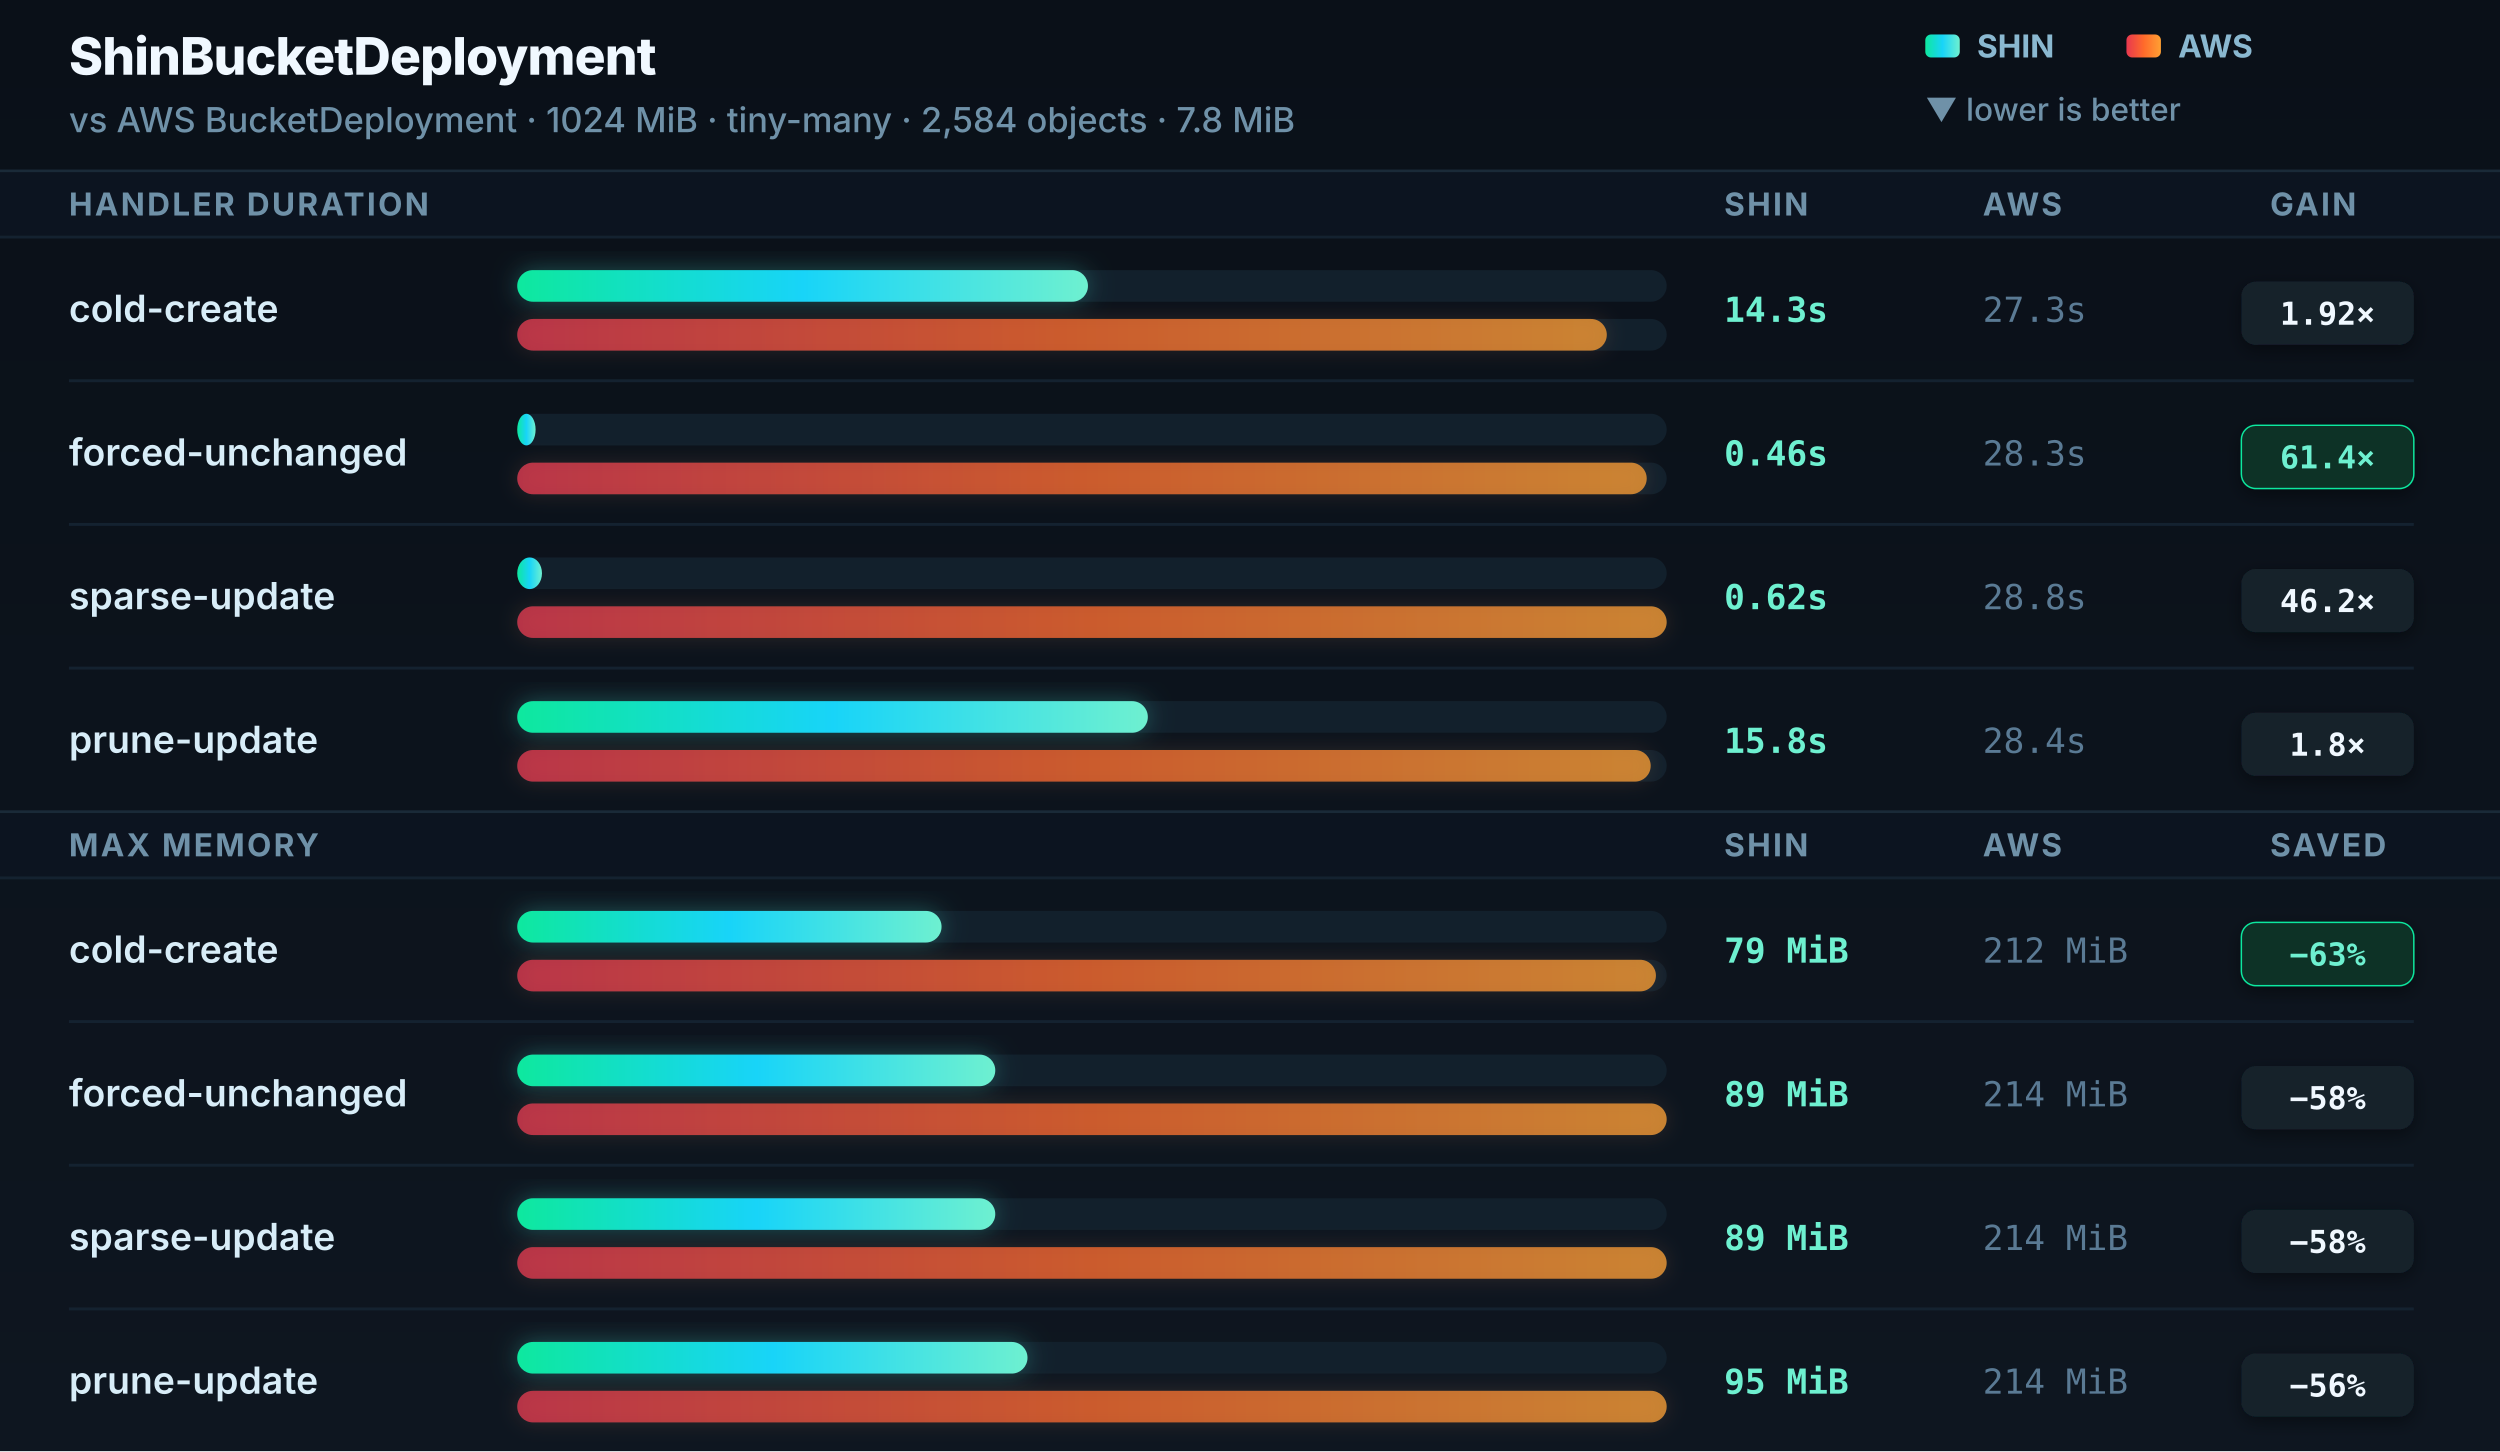
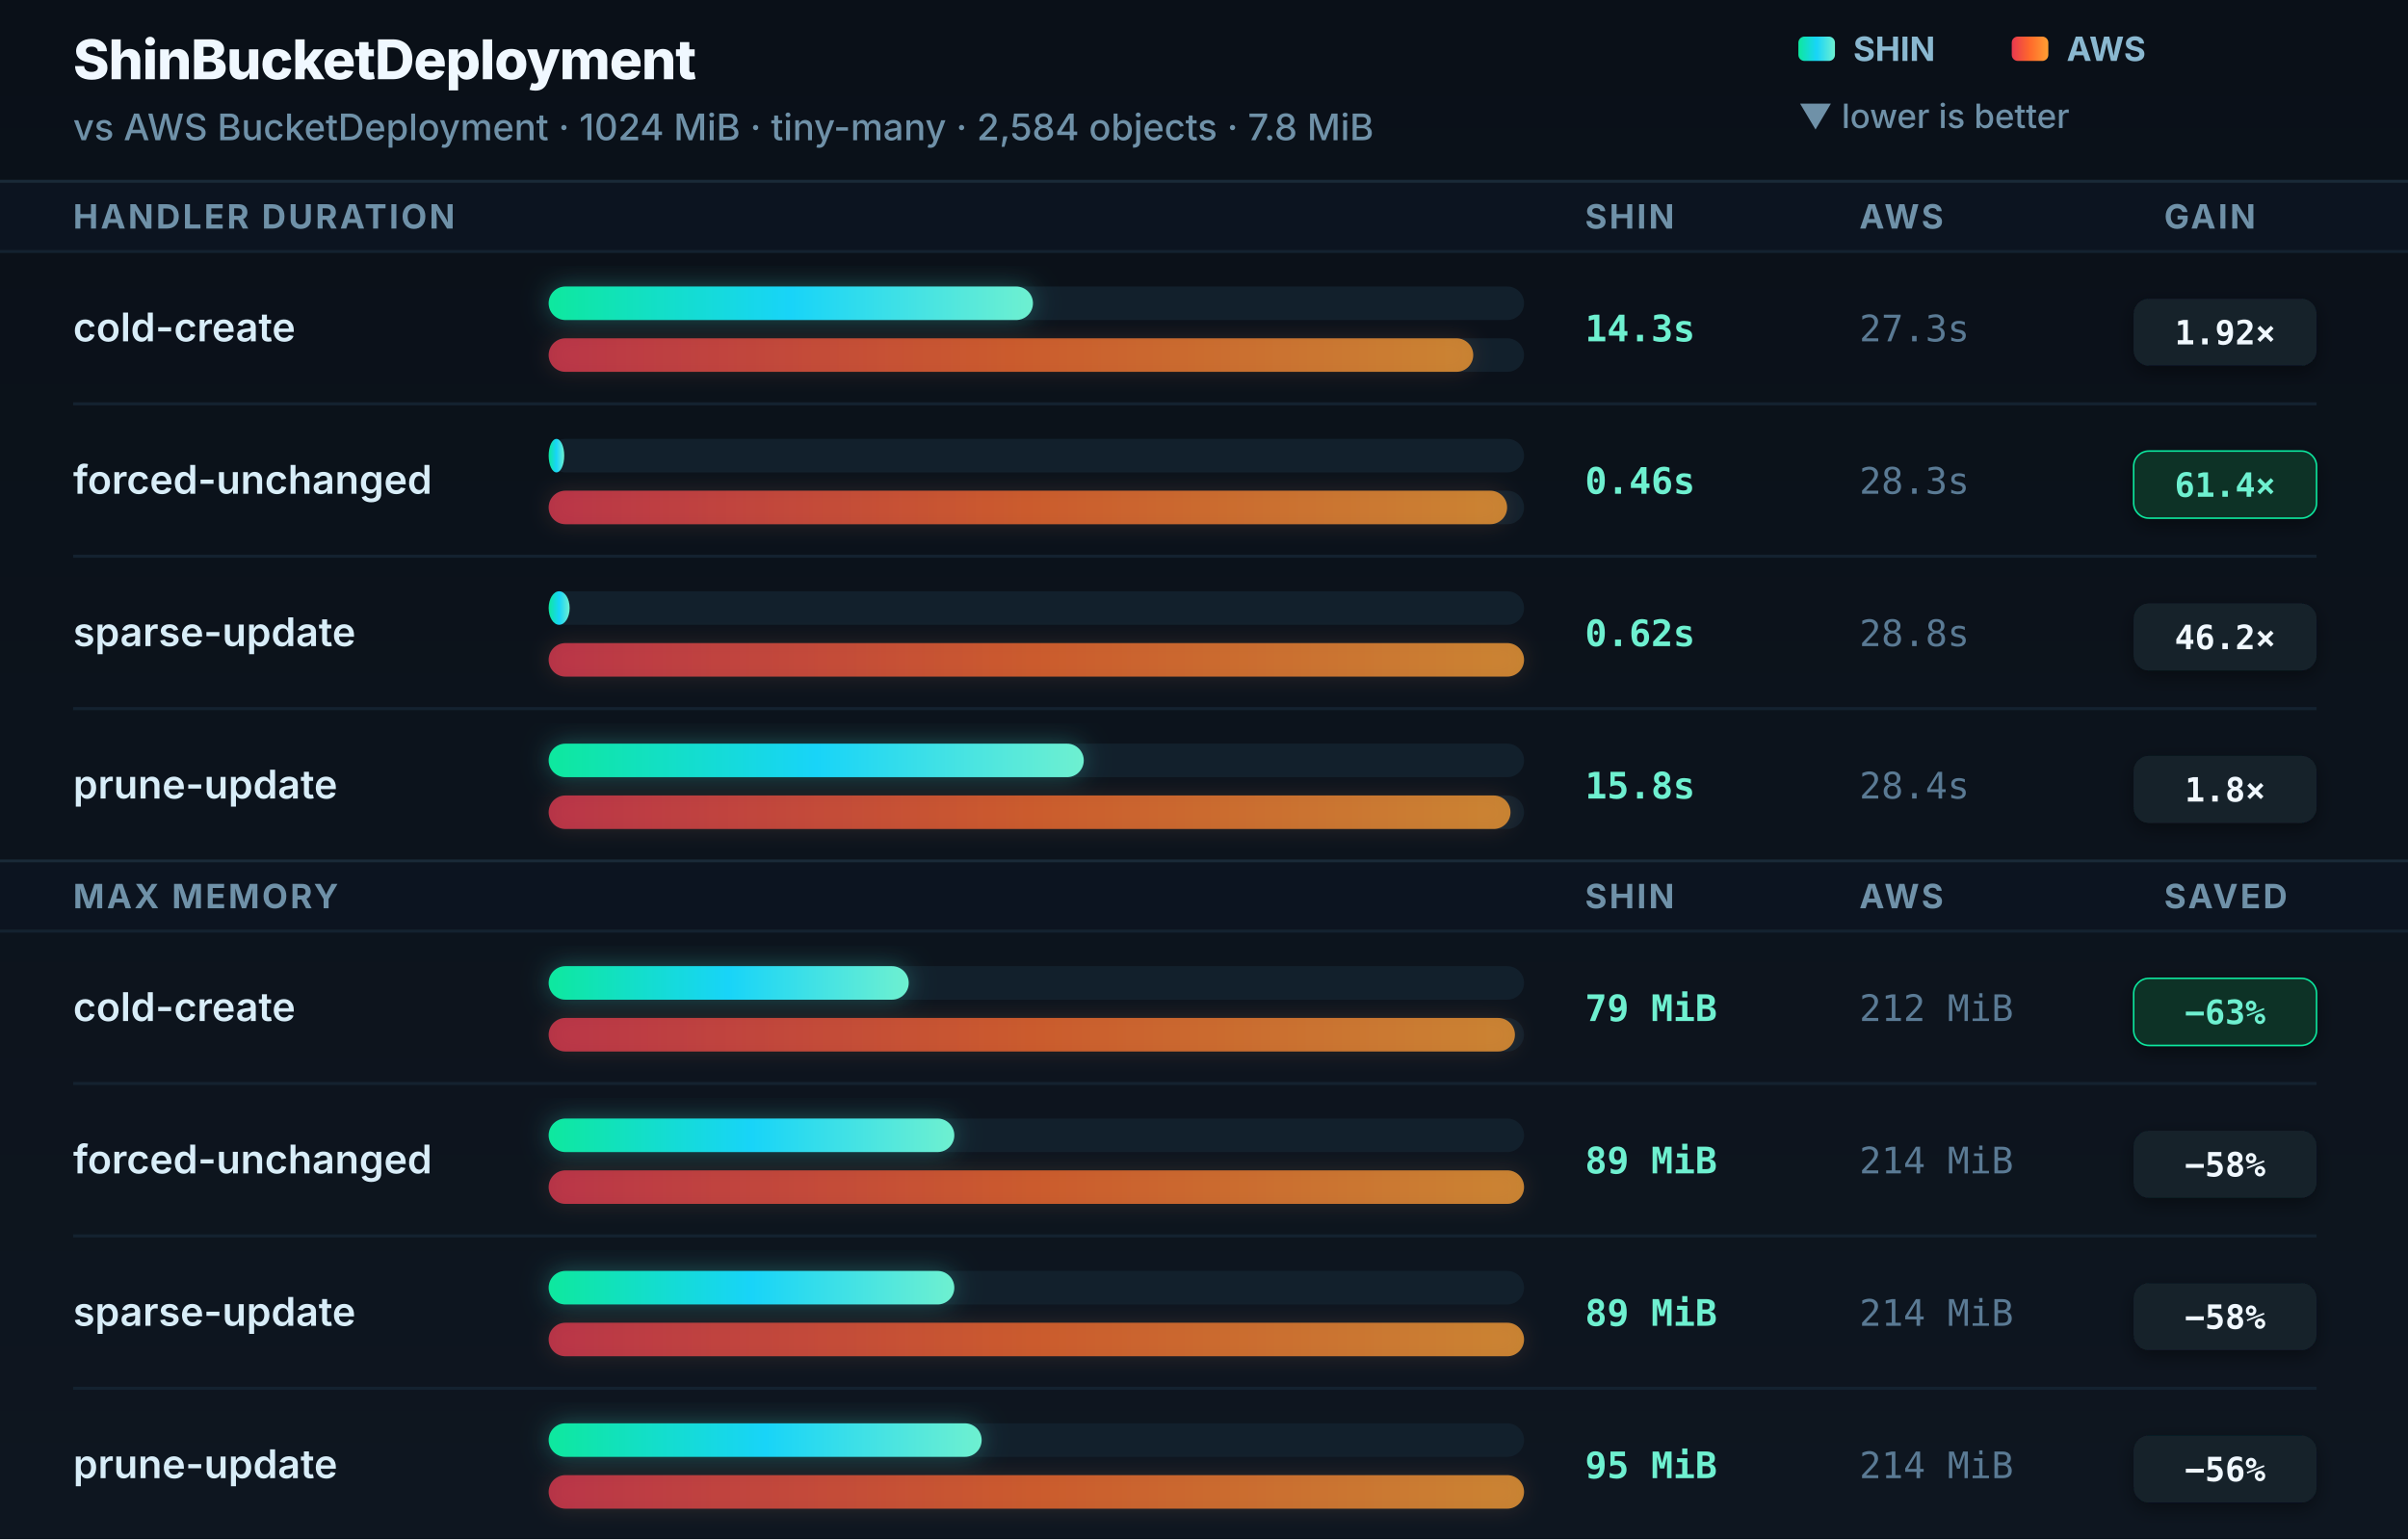
- <svg xmlns="http://www.w3.org/2000/svg" width="870" height="505" viewBox="0 0 870 505" role="img" aria-labelledby="title desc">
+ <svg xmlns="http://www.w3.org/2000/svg" width="790" height="505" viewBox="0 0 790 505" role="img" aria-labelledby="title desc">
  <defs>
    <linearGradient id="shin" x1="0" y1="0" x2="1" y2="0">
      <stop offset="0" stop-color="#0ee89e" />
      <stop offset="0.5" stop-color="#18d4f8" />
      <stop offset="1" stop-color="#6ef0d0" />
    </linearGradient>
    <linearGradient id="aws" x1="0" y1="0" x2="1" y2="0">
      <stop offset="0" stop-color="#e8384f" />
      <stop offset="0.5" stop-color="#ff6a2b" />
      <stop offset="1" stop-color="#ffa033" />
    </linearGradient>
    <linearGradient id="bgGrad" x1="0" y1="0" x2="0" y2="1">
      <stop offset="0" stop-color="#0a1018" />
      <stop offset="1" stop-color="#0e1620" />
    </linearGradient>
    <filter id="gS" x="-8%" y="-60%" width="116%" height="220%">
      <feGaussianBlur in="SourceGraphic" stdDeviation="4" />
      <feColorMatrix type="matrix" values="0 0 0 0 0.06 0 0 0 0 0.85 0 0 0 0 0.7 0 0 0 0.6 0" />
    </filter>
    <filter id="gA" x="-8%" y="-60%" width="116%" height="220%">
      <feGaussianBlur in="SourceGraphic" stdDeviation="3.5" />
      <feColorMatrix type="matrix" values="0 0 0 0 0.95 0 0 0 0 0.35 0 0 0 0 0.15 0 0 0 0.4 0" />
    </filter>
    <filter id="badgeShadow" x="-20%" y="-30%" width="140%" height="160%">
      <feDropShadow dx="0" dy="2" stdDeviation="3" flood-color="#000" flood-opacity="0.4" />
    </filter>
  </defs>
-   <rect width="870" height="505" fill="url(#bgGrad)" />
+   <rect width="790" height="505" fill="url(#bgGrad)" />
  <text x="24" y="26" font-family="Inter, -apple-system, sans-serif" font-size="18" font-weight="800" fill="#f0f8ff" letter-spacing="-0.3">ShinBucketDeployment</text>
  <text x="24" y="46" font-family="Inter, -apple-system, sans-serif" font-size="12" font-weight="500" fill="#6f91a8">vs AWS BucketDeployment · 1024 MiB · tiny-many · 2,584 objects · 7.8 MiB</text>
-   <rect x="670" y="12" width="12" height="8" rx="2" fill="url(#shin)" />
-   <text x="688" y="20" font-family="Inter, -apple-system, sans-serif" font-size="11" font-weight="700" fill="#8ab8d0">SHIN</text>
-   <rect x="740" y="12" width="12" height="8" rx="2" fill="url(#aws)" />
-   <text x="758" y="20" font-family="Inter, -apple-system, sans-serif" font-size="11" font-weight="700" fill="#8ab8d0">AWS</text>
-   <text x="670" y="42" font-family="Inter, -apple-system, sans-serif" font-size="11" font-weight="500" fill="#6f91a8">▼ lower is better</text>
-   <rect x="0" y="59" width="870" height="1" fill="#1a2a38" />
-   <rect y="60" width="870" height="22" fill="#0c1420" />
+   <rect x="590" y="12" width="12" height="8" rx="2" fill="url(#shin)" />
+   <text x="608" y="20" font-family="Inter, -apple-system, sans-serif" font-size="11" font-weight="700" fill="#8ab8d0">SHIN</text>
+   <rect x="660" y="12" width="12" height="8" rx="2" fill="url(#aws)" />
+   <text x="678" y="20" font-family="Inter, -apple-system, sans-serif" font-size="11" font-weight="700" fill="#8ab8d0">AWS</text>
+   <text x="590" y="42" font-family="Inter, -apple-system, sans-serif" font-size="11" font-weight="500" fill="#6f91a8">▼ lower is better</text>
+   <rect x="0" y="59" width="790" height="1" fill="#1a2a38" />
+   <rect y="60" width="790" height="22" fill="#0c1420" />
  <text x="24" y="75" font-family="Inter, -apple-system, sans-serif" font-size="11" font-weight="700" fill="#6f91a8" letter-spacing="0.8">HANDLER DURATION</text>
-   <text x="600" y="75" font-family="Inter, -apple-system, sans-serif" font-size="11" font-weight="700" fill="#6f91a8" letter-spacing="0.8">SHIN</text>
-   <text x="690" y="75" font-family="Inter, -apple-system, sans-serif" font-size="11" font-weight="700" fill="#6f91a8" letter-spacing="0.8">AWS</text>
-   <text x="790" y="75" font-family="Inter, -apple-system, sans-serif" font-size="11" font-weight="700" fill="#6f91a8" letter-spacing="0.8">GAIN</text>
-   <rect x="0" y="82" width="870" height="1" fill="#142230" />
+   <text x="520" y="75" font-family="Inter, -apple-system, sans-serif" font-size="11" font-weight="700" fill="#6f91a8" letter-spacing="0.8">SHIN</text>
+   <text x="610" y="75" font-family="Inter, -apple-system, sans-serif" font-size="11" font-weight="700" fill="#6f91a8" letter-spacing="0.8">AWS</text>
+   <text x="710" y="75" font-family="Inter, -apple-system, sans-serif" font-size="11" font-weight="700" fill="#6f91a8" letter-spacing="0.8">GAIN</text>
+   <rect x="0" y="82" width="790" height="1" fill="#142230" />
  <text x="24" y="112" font-family="Inter, -apple-system, sans-serif" font-size="13" font-weight="600" fill="#d8edf8">cold-create</text>
-   <rect x="180" y="94" width="400" height="11" rx="5.5" fill="#12202c" />
-   <rect x="180" y="94" width="198.611" height="11" rx="5.5" fill="url(#shin)" filter="url(#gS)" opacity="0.5" />
-   <rect x="180" y="94" width="198.611" height="11" rx="5.5" fill="url(#shin)" />
-   <rect x="180" y="111" width="400" height="11" rx="5.5" fill="#12202c" />
-   <rect x="180" y="111" width="379.167" height="11" rx="5.5" fill="url(#aws)" filter="url(#gA)" opacity="0.35" />
-   <rect x="180" y="111" width="379.167" height="11" rx="5.5" fill="url(#aws)" opacity="0.75" />
-   <text x="600" y="112" font-family="JetBrains Mono, monospace" font-size="12" font-weight="700" fill="#6ef0d0">14.3s</text>
-   <text x="690" y="112" font-family="JetBrains Mono, monospace" font-size="12" font-weight="400" fill="#5a7a94">27.3s</text>
-   <rect x="780" y="98" width="60" height="22" rx="5" fill="#12202c" filter="url(#badgeShadow)" />
-   <text x="810" y="113" text-anchor="middle" font-family="JetBrains Mono, monospace" font-size="11" font-weight="800" fill="#f0f8ff">1.92×</text>
-   <rect x="24" y="132" width="816" height="1" fill="#142230" />
+   <rect x="180" y="94" width="320" height="11" rx="5.5" fill="#12202c" />
+   <rect x="180" y="94" width="158.889" height="11" rx="5.5" fill="url(#shin)" filter="url(#gS)" opacity="0.5" />
+   <rect x="180" y="94" width="158.889" height="11" rx="5.5" fill="url(#shin)" />
+   <rect x="180" y="111" width="320" height="11" rx="5.5" fill="#12202c" />
+   <rect x="180" y="111" width="303.333" height="11" rx="5.5" fill="url(#aws)" filter="url(#gA)" opacity="0.35" />
+   <rect x="180" y="111" width="303.333" height="11" rx="5.5" fill="url(#aws)" opacity="0.75" />
+   <text x="520" y="112" font-family="JetBrains Mono, monospace" font-size="12" font-weight="700" fill="#6ef0d0">14.3s</text>
+   <text x="610" y="112" font-family="JetBrains Mono, monospace" font-size="12" font-weight="400" fill="#5a7a94">27.3s</text>
+   <rect x="700" y="98" width="60" height="22" rx="5" fill="#12202c" filter="url(#badgeShadow)" />
+   <text x="730" y="113" text-anchor="middle" font-family="JetBrains Mono, monospace" font-size="11" font-weight="800" fill="#f0f8ff">1.92×</text>
+   <rect x="24" y="132" width="736" height="1" fill="#142230" />
  <text x="24" y="162" font-family="Inter, -apple-system, sans-serif" font-size="13" font-weight="600" fill="#d8edf8">forced-unchanged</text>
-   <rect x="180" y="144" width="400" height="11" rx="5.5" fill="#12202c" />
-   <rect x="180" y="144" width="6.389" height="11" rx="5.5" fill="url(#shin)" />
-   <rect x="180" y="161" width="400" height="11" rx="5.5" fill="#12202c" />
-   <rect x="180" y="161" width="393.056" height="11" rx="5.5" fill="url(#aws)" filter="url(#gA)" opacity="0.35" />
-   <rect x="180" y="161" width="393.056" height="11" rx="5.5" fill="url(#aws)" opacity="0.75" />
-   <text x="600" y="162" font-family="JetBrains Mono, monospace" font-size="12" font-weight="700" fill="#6ef0d0">0.46s</text>
-   <text x="690" y="162" font-family="JetBrains Mono, monospace" font-size="12" font-weight="400" fill="#5a7a94">28.3s</text>
-   <rect x="780" y="148" width="60" height="22" rx="5" fill="#0a3028" stroke="#0ee89e" stroke-width="0.5" filter="url(#badgeShadow)" />
-   <text x="810" y="163" text-anchor="middle" font-family="JetBrains Mono, monospace" font-size="11" font-weight="800" fill="#6ef0d0">61.4×</text>
-   <rect x="24" y="182" width="816" height="1" fill="#142230" />
+   <rect x="180" y="144" width="320" height="11" rx="5.5" fill="#12202c" />
+   <rect x="180" y="144" width="5.111" height="11" rx="5.5" fill="url(#shin)" />
+   <rect x="180" y="161" width="320" height="11" rx="5.5" fill="#12202c" />
+   <rect x="180" y="161" width="314.444" height="11" rx="5.5" fill="url(#aws)" filter="url(#gA)" opacity="0.35" />
+   <rect x="180" y="161" width="314.444" height="11" rx="5.5" fill="url(#aws)" opacity="0.75" />
+   <text x="520" y="162" font-family="JetBrains Mono, monospace" font-size="12" font-weight="700" fill="#6ef0d0">0.46s</text>
+   <text x="610" y="162" font-family="JetBrains Mono, monospace" font-size="12" font-weight="400" fill="#5a7a94">28.3s</text>
+   <rect x="700" y="148" width="60" height="22" rx="5" fill="#0a3028" stroke="#0ee89e" stroke-width="0.5" filter="url(#badgeShadow)" />
+   <text x="730" y="163" text-anchor="middle" font-family="JetBrains Mono, monospace" font-size="11" font-weight="800" fill="#6ef0d0">61.4×</text>
+   <rect x="24" y="182" width="736" height="1" fill="#142230" />
  <text x="24" y="212" font-family="Inter, -apple-system, sans-serif" font-size="13" font-weight="600" fill="#d8edf8">sparse-update</text>
-   <rect x="180" y="194" width="400" height="11" rx="5.5" fill="#12202c" />
-   <rect x="180" y="194" width="8.611" height="11" rx="5.5" fill="url(#shin)" />
-   <rect x="180" y="211" width="400" height="11" rx="5.5" fill="#12202c" />
-   <rect x="180" y="211" width="400" height="11" rx="5.5" fill="url(#aws)" filter="url(#gA)" opacity="0.35" />
-   <rect x="180" y="211" width="400" height="11" rx="5.5" fill="url(#aws)" opacity="0.75" />
-   <text x="600" y="212" font-family="JetBrains Mono, monospace" font-size="12" font-weight="700" fill="#6ef0d0">0.62s</text>
-   <text x="690" y="212" font-family="JetBrains Mono, monospace" font-size="12" font-weight="400" fill="#5a7a94">28.8s</text>
-   <rect x="780" y="198" width="60" height="22" rx="5" fill="#12202c" filter="url(#badgeShadow)" />
-   <text x="810" y="213" text-anchor="middle" font-family="JetBrains Mono, monospace" font-size="11" font-weight="800" fill="#f0f8ff">46.2×</text>
-   <rect x="24" y="232" width="816" height="1" fill="#142230" />
+   <rect x="180" y="194" width="320" height="11" rx="5.5" fill="#12202c" />
+   <rect x="180" y="194" width="6.889" height="11" rx="5.5" fill="url(#shin)" />
+   <rect x="180" y="211" width="320" height="11" rx="5.5" fill="#12202c" />
+   <rect x="180" y="211" width="320" height="11" rx="5.5" fill="url(#aws)" filter="url(#gA)" opacity="0.35" />
+   <rect x="180" y="211" width="320" height="11" rx="5.5" fill="url(#aws)" opacity="0.75" />
+   <text x="520" y="212" font-family="JetBrains Mono, monospace" font-size="12" font-weight="700" fill="#6ef0d0">0.62s</text>
+   <text x="610" y="212" font-family="JetBrains Mono, monospace" font-size="12" font-weight="400" fill="#5a7a94">28.8s</text>
+   <rect x="700" y="198" width="60" height="22" rx="5" fill="#12202c" filter="url(#badgeShadow)" />
+   <text x="730" y="213" text-anchor="middle" font-family="JetBrains Mono, monospace" font-size="11" font-weight="800" fill="#f0f8ff">46.2×</text>
+   <rect x="24" y="232" width="736" height="1" fill="#142230" />
  <text x="24" y="262" font-family="Inter, -apple-system, sans-serif" font-size="13" font-weight="600" fill="#d8edf8">prune-update</text>
-   <rect x="180" y="244" width="400" height="11" rx="5.5" fill="#12202c" />
-   <rect x="180" y="244" width="219.444" height="11" rx="5.5" fill="url(#shin)" filter="url(#gS)" opacity="0.5" />
-   <rect x="180" y="244" width="219.444" height="11" rx="5.5" fill="url(#shin)" />
-   <rect x="180" y="261" width="400" height="11" rx="5.5" fill="#12202c" />
-   <rect x="180" y="261" width="394.444" height="11" rx="5.5" fill="url(#aws)" filter="url(#gA)" opacity="0.35" />
-   <rect x="180" y="261" width="394.444" height="11" rx="5.5" fill="url(#aws)" opacity="0.75" />
-   <text x="600" y="262" font-family="JetBrains Mono, monospace" font-size="12" font-weight="700" fill="#6ef0d0">15.8s</text>
-   <text x="690" y="262" font-family="JetBrains Mono, monospace" font-size="12" font-weight="400" fill="#5a7a94">28.4s</text>
-   <rect x="780" y="248" width="60" height="22" rx="5" fill="#12202c" filter="url(#badgeShadow)" />
-   <text x="810" y="263" text-anchor="middle" font-family="JetBrains Mono, monospace" font-size="11" font-weight="800" fill="#f0f8ff">1.8×</text>
-   <rect x="0" y="282" width="870" height="1" fill="#1a2a38" />
-   <rect y="283" width="870" height="22" fill="#0c1420" />
+   <rect x="180" y="244" width="320" height="11" rx="5.5" fill="#12202c" />
+   <rect x="180" y="244" width="175.556" height="11" rx="5.5" fill="url(#shin)" filter="url(#gS)" opacity="0.5" />
+   <rect x="180" y="244" width="175.556" height="11" rx="5.5" fill="url(#shin)" />
+   <rect x="180" y="261" width="320" height="11" rx="5.5" fill="#12202c" />
+   <rect x="180" y="261" width="315.556" height="11" rx="5.5" fill="url(#aws)" filter="url(#gA)" opacity="0.35" />
+   <rect x="180" y="261" width="315.556" height="11" rx="5.5" fill="url(#aws)" opacity="0.75" />
+   <text x="520" y="262" font-family="JetBrains Mono, monospace" font-size="12" font-weight="700" fill="#6ef0d0">15.8s</text>
+   <text x="610" y="262" font-family="JetBrains Mono, monospace" font-size="12" font-weight="400" fill="#5a7a94">28.4s</text>
+   <rect x="700" y="248" width="60" height="22" rx="5" fill="#12202c" filter="url(#badgeShadow)" />
+   <text x="730" y="263" text-anchor="middle" font-family="JetBrains Mono, monospace" font-size="11" font-weight="800" fill="#f0f8ff">1.8×</text>
+   <rect x="0" y="282" width="790" height="1" fill="#1a2a38" />
+   <rect y="283" width="790" height="22" fill="#0c1420" />
  <text x="24" y="298" font-family="Inter, -apple-system, sans-serif" font-size="11" font-weight="700" fill="#6f91a8" letter-spacing="0.8">MAX MEMORY</text>
-   <text x="600" y="298" font-family="Inter, -apple-system, sans-serif" font-size="11" font-weight="700" fill="#6f91a8" letter-spacing="0.8">SHIN</text>
-   <text x="690" y="298" font-family="Inter, -apple-system, sans-serif" font-size="11" font-weight="700" fill="#6f91a8" letter-spacing="0.8">AWS</text>
-   <text x="790" y="298" font-family="Inter, -apple-system, sans-serif" font-size="11" font-weight="700" fill="#6f91a8" letter-spacing="0.8">SAVED</text>
-   <rect x="0" y="305" width="870" height="1" fill="#142230" />
+   <text x="520" y="298" font-family="Inter, -apple-system, sans-serif" font-size="11" font-weight="700" fill="#6f91a8" letter-spacing="0.8">SHIN</text>
+   <text x="610" y="298" font-family="Inter, -apple-system, sans-serif" font-size="11" font-weight="700" fill="#6f91a8" letter-spacing="0.8">AWS</text>
+   <text x="710" y="298" font-family="Inter, -apple-system, sans-serif" font-size="11" font-weight="700" fill="#6f91a8" letter-spacing="0.8">SAVED</text>
+   <rect x="0" y="305" width="790" height="1" fill="#142230" />
  <text x="24" y="335" font-family="Inter, -apple-system, sans-serif" font-size="13" font-weight="600" fill="#d8edf8">cold-create</text>
-   <rect x="180" y="317" width="400" height="11" rx="5.5" fill="#12202c" />
-   <rect x="180" y="317" width="147.664" height="11" rx="5.5" fill="url(#shin)" filter="url(#gS)" opacity="0.5" />
-   <rect x="180" y="317" width="147.664" height="11" rx="5.5" fill="url(#shin)" />
-   <rect x="180" y="334" width="400" height="11" rx="5.5" fill="#12202c" />
-   <rect x="180" y="334" width="396.262" height="11" rx="5.5" fill="url(#aws)" filter="url(#gA)" opacity="0.35" />
-   <rect x="180" y="334" width="396.262" height="11" rx="5.5" fill="url(#aws)" opacity="0.75" />
-   <text x="600" y="335" font-family="JetBrains Mono, monospace" font-size="12" font-weight="700" fill="#6ef0d0">79 MiB</text>
-   <text x="690" y="335" font-family="JetBrains Mono, monospace" font-size="12" font-weight="400" fill="#5a7a94">212 MiB</text>
-   <rect x="780" y="321" width="60" height="22" rx="5" fill="#0a3028" stroke="#0ee89e" stroke-width="0.5" filter="url(#badgeShadow)" />
-   <text x="810" y="336" text-anchor="middle" font-family="JetBrains Mono, monospace" font-size="11" font-weight="800" fill="#6ef0d0">−63%</text>
-   <rect x="24" y="355" width="816" height="1" fill="#142230" />
+   <rect x="180" y="317" width="320" height="11" rx="5.5" fill="#12202c" />
+   <rect x="180" y="317" width="118.131" height="11" rx="5.5" fill="url(#shin)" filter="url(#gS)" opacity="0.5" />
+   <rect x="180" y="317" width="118.131" height="11" rx="5.5" fill="url(#shin)" />
+   <rect x="180" y="334" width="320" height="11" rx="5.5" fill="#12202c" />
+   <rect x="180" y="334" width="317.009" height="11" rx="5.5" fill="url(#aws)" filter="url(#gA)" opacity="0.35" />
+   <rect x="180" y="334" width="317.009" height="11" rx="5.5" fill="url(#aws)" opacity="0.75" />
+   <text x="520" y="335" font-family="JetBrains Mono, monospace" font-size="12" font-weight="700" fill="#6ef0d0">79 MiB</text>
+   <text x="610" y="335" font-family="JetBrains Mono, monospace" font-size="12" font-weight="400" fill="#5a7a94">212 MiB</text>
+   <rect x="700" y="321" width="60" height="22" rx="5" fill="#0a3028" stroke="#0ee89e" stroke-width="0.5" filter="url(#badgeShadow)" />
+   <text x="730" y="336" text-anchor="middle" font-family="JetBrains Mono, monospace" font-size="11" font-weight="800" fill="#6ef0d0">−63%</text>
+   <rect x="24" y="355" width="736" height="1" fill="#142230" />
  <text x="24" y="385" font-family="Inter, -apple-system, sans-serif" font-size="13" font-weight="600" fill="#d8edf8">forced-unchanged</text>
-   <rect x="180" y="367" width="400" height="11" rx="5.5" fill="#12202c" />
-   <rect x="180" y="367" width="166.355" height="11" rx="5.5" fill="url(#shin)" filter="url(#gS)" opacity="0.5" />
-   <rect x="180" y="367" width="166.355" height="11" rx="5.5" fill="url(#shin)" />
-   <rect x="180" y="384" width="400" height="11" rx="5.5" fill="#12202c" />
-   <rect x="180" y="384" width="400" height="11" rx="5.5" fill="url(#aws)" filter="url(#gA)" opacity="0.35" />
-   <rect x="180" y="384" width="400" height="11" rx="5.5" fill="url(#aws)" opacity="0.75" />
-   <text x="600" y="385" font-family="JetBrains Mono, monospace" font-size="12" font-weight="700" fill="#6ef0d0">89 MiB</text>
-   <text x="690" y="385" font-family="JetBrains Mono, monospace" font-size="12" font-weight="400" fill="#5a7a94">214 MiB</text>
-   <rect x="780" y="371" width="60" height="22" rx="5" fill="#12202c" filter="url(#badgeShadow)" />
-   <text x="810" y="386" text-anchor="middle" font-family="JetBrains Mono, monospace" font-size="11" font-weight="800" fill="#f0f8ff">−58%</text>
-   <rect x="24" y="405" width="816" height="1" fill="#142230" />
+   <rect x="180" y="367" width="320" height="11" rx="5.5" fill="#12202c" />
+   <rect x="180" y="367" width="133.084" height="11" rx="5.5" fill="url(#shin)" filter="url(#gS)" opacity="0.5" />
+   <rect x="180" y="367" width="133.084" height="11" rx="5.5" fill="url(#shin)" />
+   <rect x="180" y="384" width="320" height="11" rx="5.5" fill="#12202c" />
+   <rect x="180" y="384" width="320" height="11" rx="5.5" fill="url(#aws)" filter="url(#gA)" opacity="0.35" />
+   <rect x="180" y="384" width="320" height="11" rx="5.5" fill="url(#aws)" opacity="0.75" />
+   <text x="520" y="385" font-family="JetBrains Mono, monospace" font-size="12" font-weight="700" fill="#6ef0d0">89 MiB</text>
+   <text x="610" y="385" font-family="JetBrains Mono, monospace" font-size="12" font-weight="400" fill="#5a7a94">214 MiB</text>
+   <rect x="700" y="371" width="60" height="22" rx="5" fill="#12202c" filter="url(#badgeShadow)" />
+   <text x="730" y="386" text-anchor="middle" font-family="JetBrains Mono, monospace" font-size="11" font-weight="800" fill="#f0f8ff">−58%</text>
+   <rect x="24" y="405" width="736" height="1" fill="#142230" />
  <text x="24" y="435" font-family="Inter, -apple-system, sans-serif" font-size="13" font-weight="600" fill="#d8edf8">sparse-update</text>
-   <rect x="180" y="417" width="400" height="11" rx="5.5" fill="#12202c" />
-   <rect x="180" y="417" width="166.355" height="11" rx="5.5" fill="url(#shin)" filter="url(#gS)" opacity="0.5" />
-   <rect x="180" y="417" width="166.355" height="11" rx="5.5" fill="url(#shin)" />
-   <rect x="180" y="434" width="400" height="11" rx="5.5" fill="#12202c" />
-   <rect x="180" y="434" width="400" height="11" rx="5.5" fill="url(#aws)" filter="url(#gA)" opacity="0.35" />
-   <rect x="180" y="434" width="400" height="11" rx="5.5" fill="url(#aws)" opacity="0.75" />
-   <text x="600" y="435" font-family="JetBrains Mono, monospace" font-size="12" font-weight="700" fill="#6ef0d0">89 MiB</text>
-   <text x="690" y="435" font-family="JetBrains Mono, monospace" font-size="12" font-weight="400" fill="#5a7a94">214 MiB</text>
-   <rect x="780" y="421" width="60" height="22" rx="5" fill="#12202c" filter="url(#badgeShadow)" />
-   <text x="810" y="436" text-anchor="middle" font-family="JetBrains Mono, monospace" font-size="11" font-weight="800" fill="#f0f8ff">−58%</text>
-   <rect x="24" y="455" width="816" height="1" fill="#142230" />
+   <rect x="180" y="417" width="320" height="11" rx="5.5" fill="#12202c" />
+   <rect x="180" y="417" width="133.084" height="11" rx="5.5" fill="url(#shin)" filter="url(#gS)" opacity="0.5" />
+   <rect x="180" y="417" width="133.084" height="11" rx="5.5" fill="url(#shin)" />
+   <rect x="180" y="434" width="320" height="11" rx="5.5" fill="#12202c" />
+   <rect x="180" y="434" width="320" height="11" rx="5.5" fill="url(#aws)" filter="url(#gA)" opacity="0.35" />
+   <rect x="180" y="434" width="320" height="11" rx="5.5" fill="url(#aws)" opacity="0.75" />
+   <text x="520" y="435" font-family="JetBrains Mono, monospace" font-size="12" font-weight="700" fill="#6ef0d0">89 MiB</text>
+   <text x="610" y="435" font-family="JetBrains Mono, monospace" font-size="12" font-weight="400" fill="#5a7a94">214 MiB</text>
+   <rect x="700" y="421" width="60" height="22" rx="5" fill="#12202c" filter="url(#badgeShadow)" />
+   <text x="730" y="436" text-anchor="middle" font-family="JetBrains Mono, monospace" font-size="11" font-weight="800" fill="#f0f8ff">−58%</text>
+   <rect x="24" y="455" width="736" height="1" fill="#142230" />
  <text x="24" y="485" font-family="Inter, -apple-system, sans-serif" font-size="13" font-weight="600" fill="#d8edf8">prune-update</text>
-   <rect x="180" y="467" width="400" height="11" rx="5.5" fill="#12202c" />
-   <rect x="180" y="467" width="177.57" height="11" rx="5.5" fill="url(#shin)" filter="url(#gS)" opacity="0.5" />
-   <rect x="180" y="467" width="177.57" height="11" rx="5.5" fill="url(#shin)" />
-   <rect x="180" y="484" width="400" height="11" rx="5.5" fill="#12202c" />
-   <rect x="180" y="484" width="400" height="11" rx="5.5" fill="url(#aws)" filter="url(#gA)" opacity="0.35" />
-   <rect x="180" y="484" width="400" height="11" rx="5.5" fill="url(#aws)" opacity="0.75" />
-   <text x="600" y="485" font-family="JetBrains Mono, monospace" font-size="12" font-weight="700" fill="#6ef0d0">95 MiB</text>
-   <text x="690" y="485" font-family="JetBrains Mono, monospace" font-size="12" font-weight="400" fill="#5a7a94">214 MiB</text>
-   <rect x="780" y="471" width="60" height="22" rx="5" fill="#12202c" filter="url(#badgeShadow)" />
-   <text x="810" y="486" text-anchor="middle" font-family="JetBrains Mono, monospace" font-size="11" font-weight="800" fill="#f0f8ff">−56%</text>
+   <rect x="180" y="467" width="320" height="11" rx="5.5" fill="#12202c" />
+   <rect x="180" y="467" width="142.056" height="11" rx="5.5" fill="url(#shin)" filter="url(#gS)" opacity="0.5" />
+   <rect x="180" y="467" width="142.056" height="11" rx="5.5" fill="url(#shin)" />
+   <rect x="180" y="484" width="320" height="11" rx="5.5" fill="#12202c" />
+   <rect x="180" y="484" width="320" height="11" rx="5.5" fill="url(#aws)" filter="url(#gA)" opacity="0.35" />
+   <rect x="180" y="484" width="320" height="11" rx="5.5" fill="url(#aws)" opacity="0.75" />
+   <text x="520" y="485" font-family="JetBrains Mono, monospace" font-size="12" font-weight="700" fill="#6ef0d0">95 MiB</text>
+   <text x="610" y="485" font-family="JetBrains Mono, monospace" font-size="12" font-weight="400" fill="#5a7a94">214 MiB</text>
+   <rect x="700" y="471" width="60" height="22" rx="5" fill="#12202c" filter="url(#badgeShadow)" />
+   <text x="730" y="486" text-anchor="middle" font-family="JetBrains Mono, monospace" font-size="11" font-weight="800" fill="#f0f8ff">−56%</text>
</svg>
